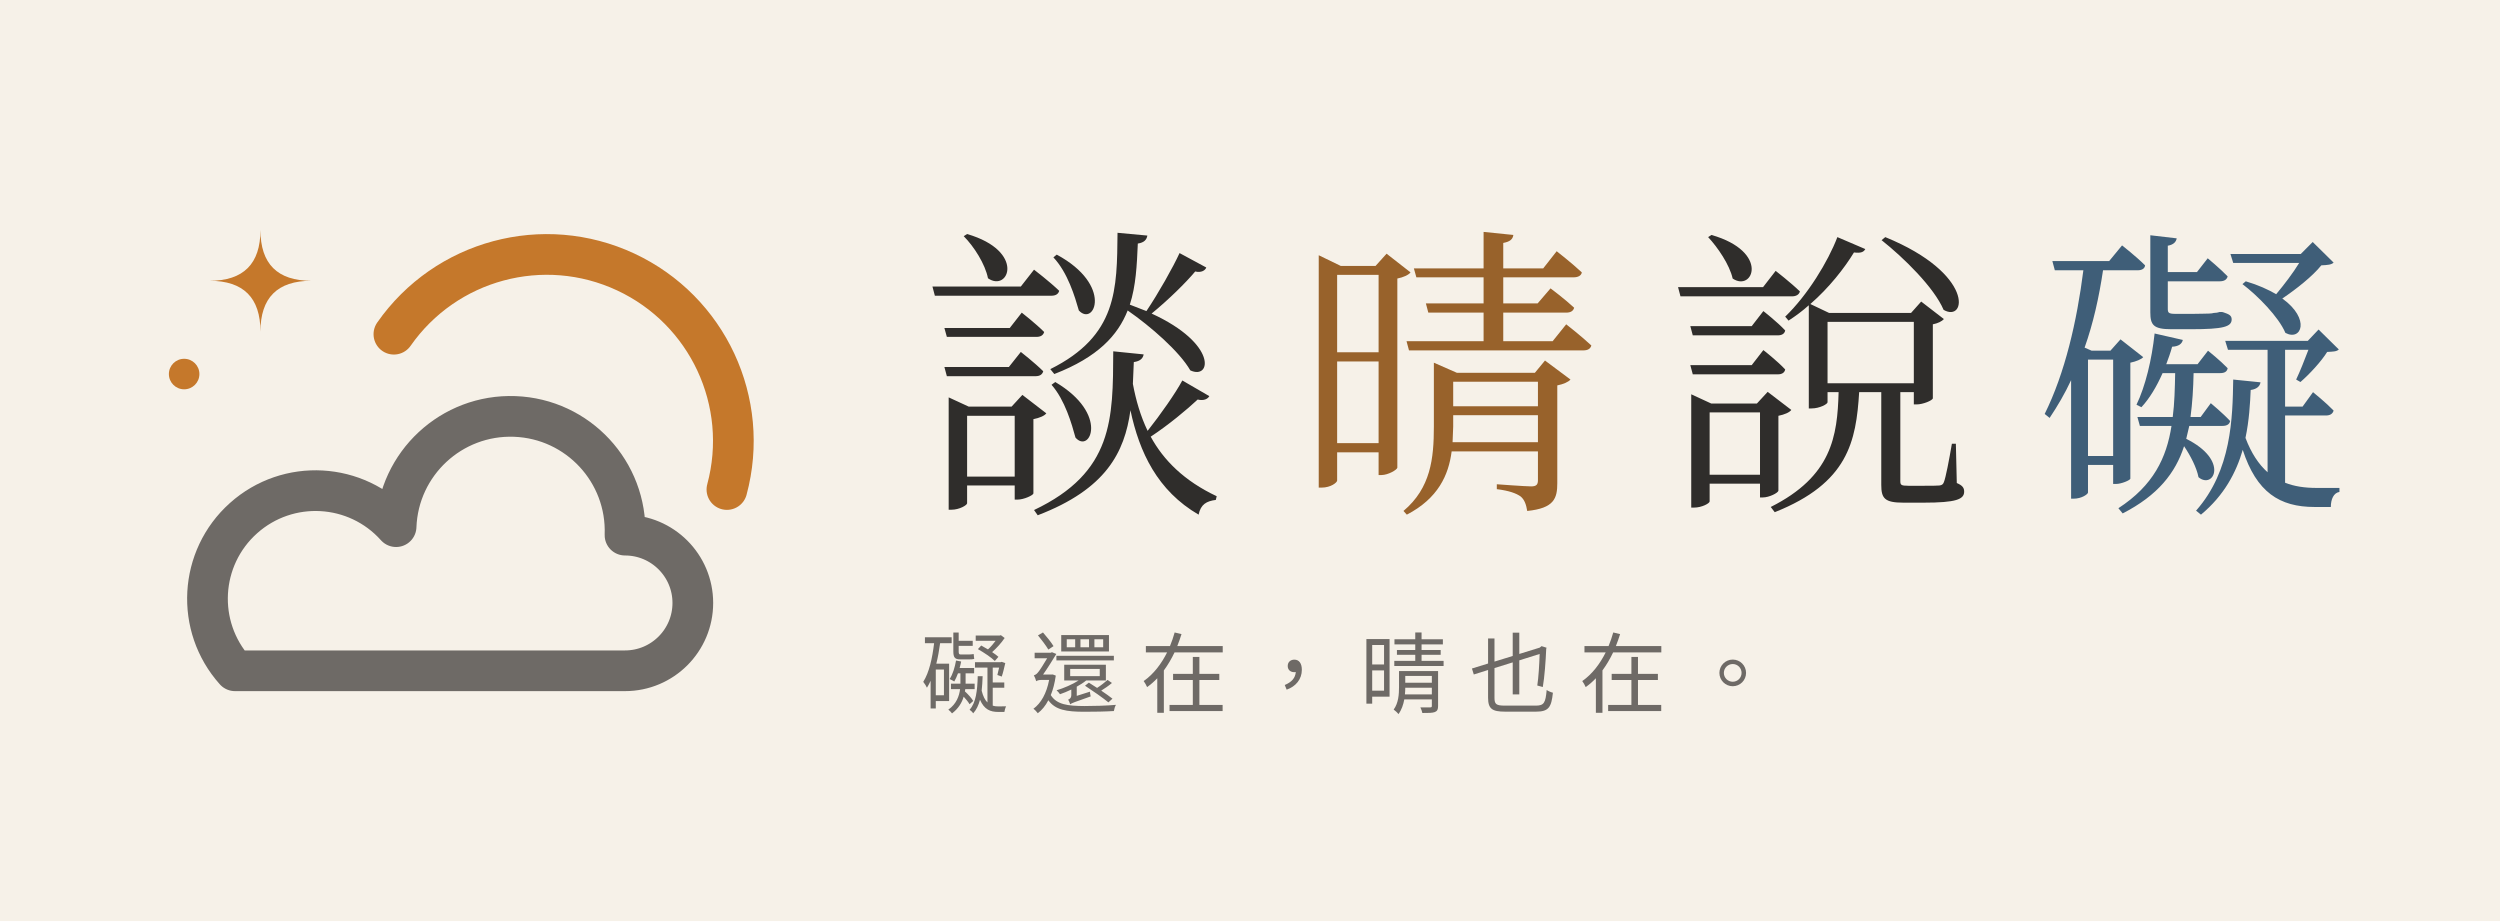
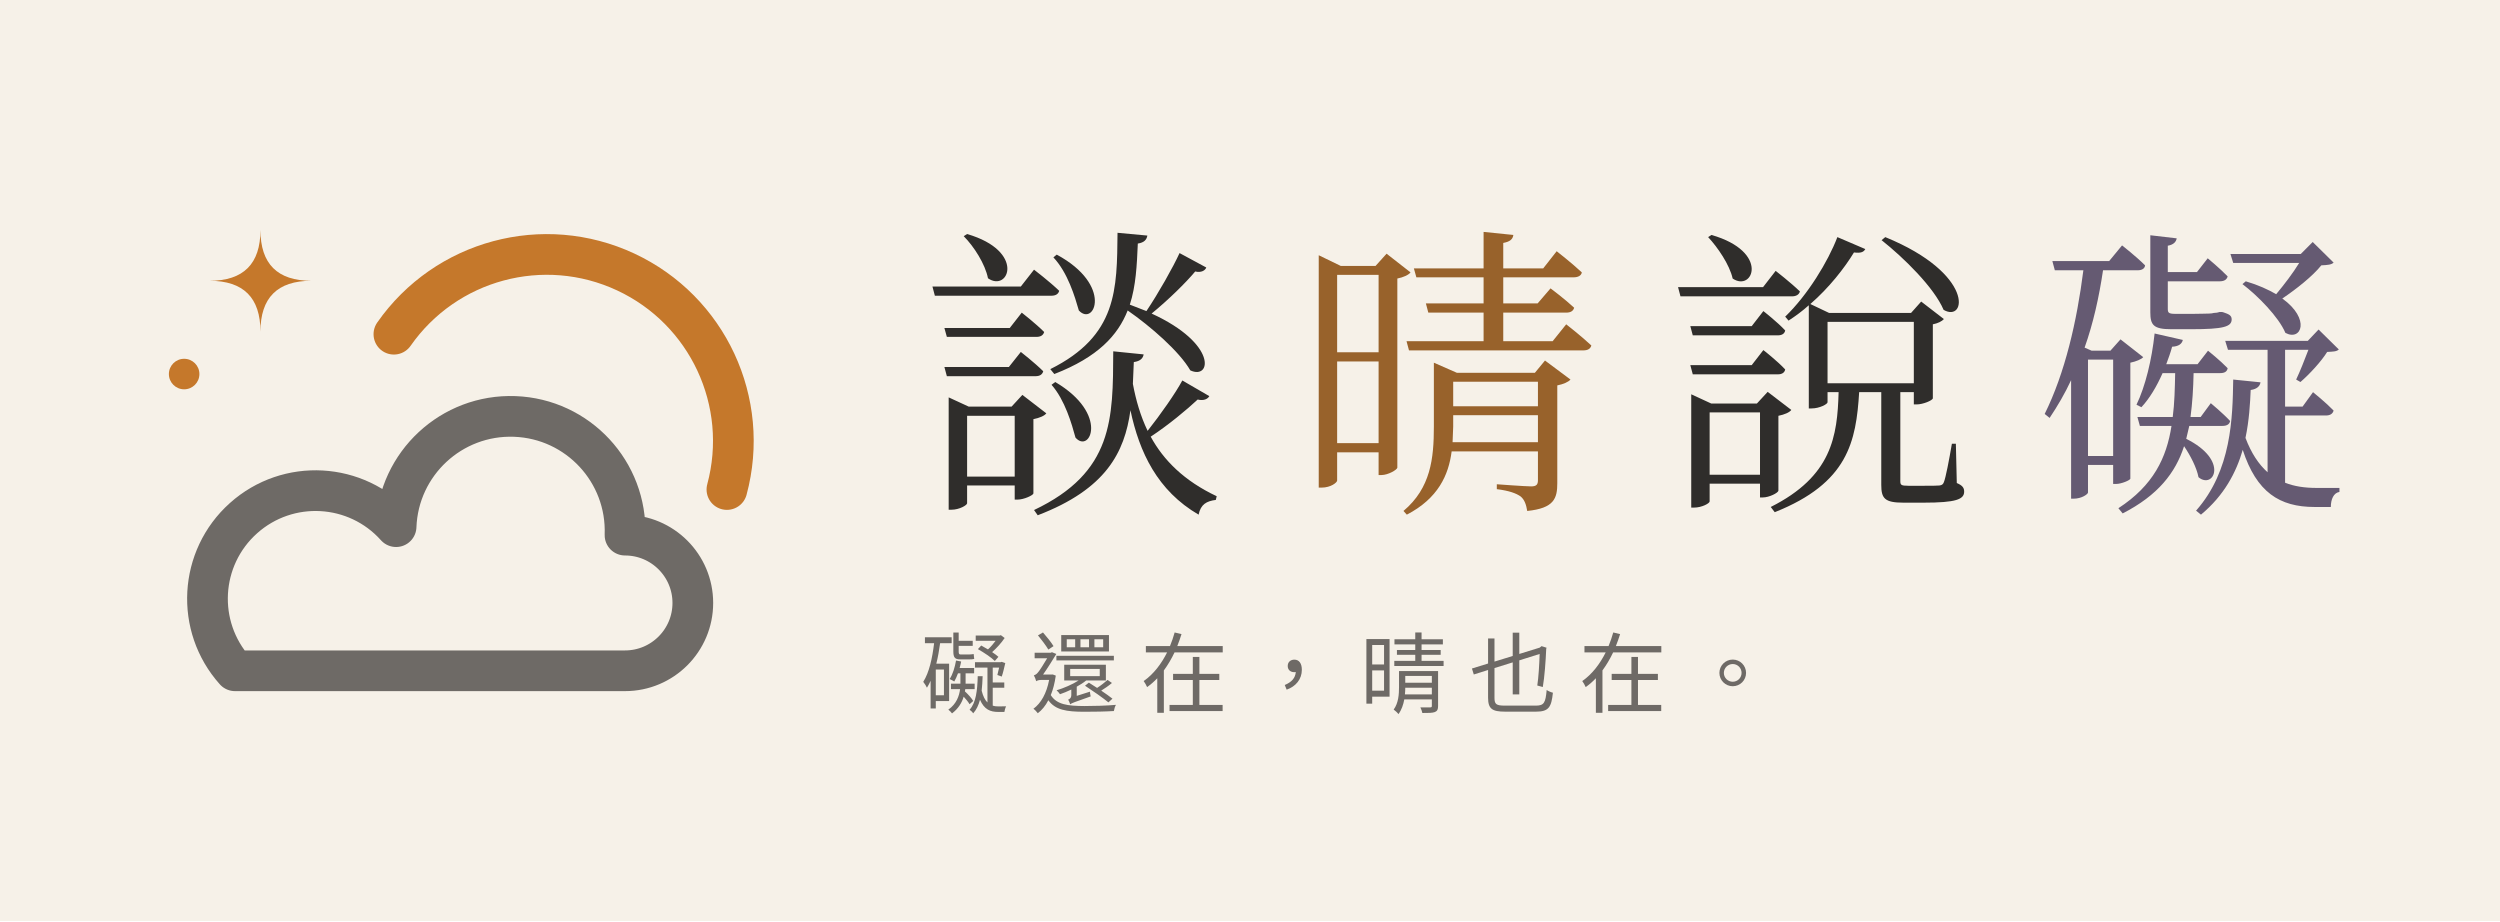
<svg xmlns="http://www.w3.org/2000/svg" width="1140" height="420" viewBox="0 0 1140 420">
  <rect width="1140" height="420" fill="#F6F1E8" />
  <g data-layer="sym">
    <g transform="translate(210 210) scale(0.7731959) translate(-13.0 4.0)">
      <g data-layer="a">
        <path d="M -120 120 H 110 A 40 40 0 0 0 110 40 A 67.5 67.5 0 0 0 -25 35 A 55 55 0 0 0 -120 120 Z" fill="none" stroke="#6E6A66" stroke-width="24" stroke-linecap="round" stroke-linejoin="round" />
      </g>
      <g data-layer="q">
        <path d="M -26.3 -78.5 A 110 110 0 0 1 170.1 13.1" fill="none" stroke="#C5782B" stroke-width="24" stroke-linecap="round" stroke-linejoin="round" />
        <path d="M -105 -140 Q -105 -110 -75 -110 Q -105 -110 -105 -80 Q -105 -110 -135 -110 Q -105 -110 -105 -140 Z" fill="#C5782B" />
        <circle cx="-150" cy="-55" r="9" fill="#C5782B" />
      </g>
    </g>
  </g>
  <g data-layer="txt">
    <text x="420.0" y="223.2" font-family="Noto Serif CJK TC" font-size="140" fill="#2F2D2B">談</text>
    <text x="590.0" y="223.2" font-family="Noto Serif CJK TC" font-size="140" fill="#98622B">晴</text>
    <text x="760.0" y="223.2" font-family="Noto Serif CJK TC" font-size="140" fill="#2F2D2B">說</text>
-     <text x="930.0" y="223.2" font-family="Noto Serif CJK TC" font-size="140" fill="#3F5E78">礙</text>
+     <text x="930.0" y="223.2" font-family="Noto Serif CJK TC" font-size="140" fill="#655A72">礙</text>
  </g>
  <g data-layer="sub">
    <text x="420.0" y="322" font-family="Noto Sans CJK TC" font-size="40" fill="#6E6A66">礙</text>
    <text x="470.0" y="322" font-family="Noto Sans CJK TC" font-size="40" fill="#6E6A66">還</text>
    <text x="520.0" y="322" font-family="Noto Sans CJK TC" font-size="40" fill="#6E6A66">在</text>
    <text x="570.0" y="322" font-family="Noto Sans CJK TC" font-size="40" fill="#6E6A66">，</text>
    <text x="620.0" y="322" font-family="Noto Sans CJK TC" font-size="40" fill="#6E6A66">晴</text>
    <text x="670.0" y="322" font-family="Noto Sans CJK TC" font-size="40" fill="#6E6A66">也</text>
    <text x="720.0" y="322" font-family="Noto Sans CJK TC" font-size="40" fill="#6E6A66">在</text>
    <text x="770.0" y="322" font-family="Noto Sans CJK TC" font-size="40" fill="#6E6A66">。</text>
  </g>
</svg>
